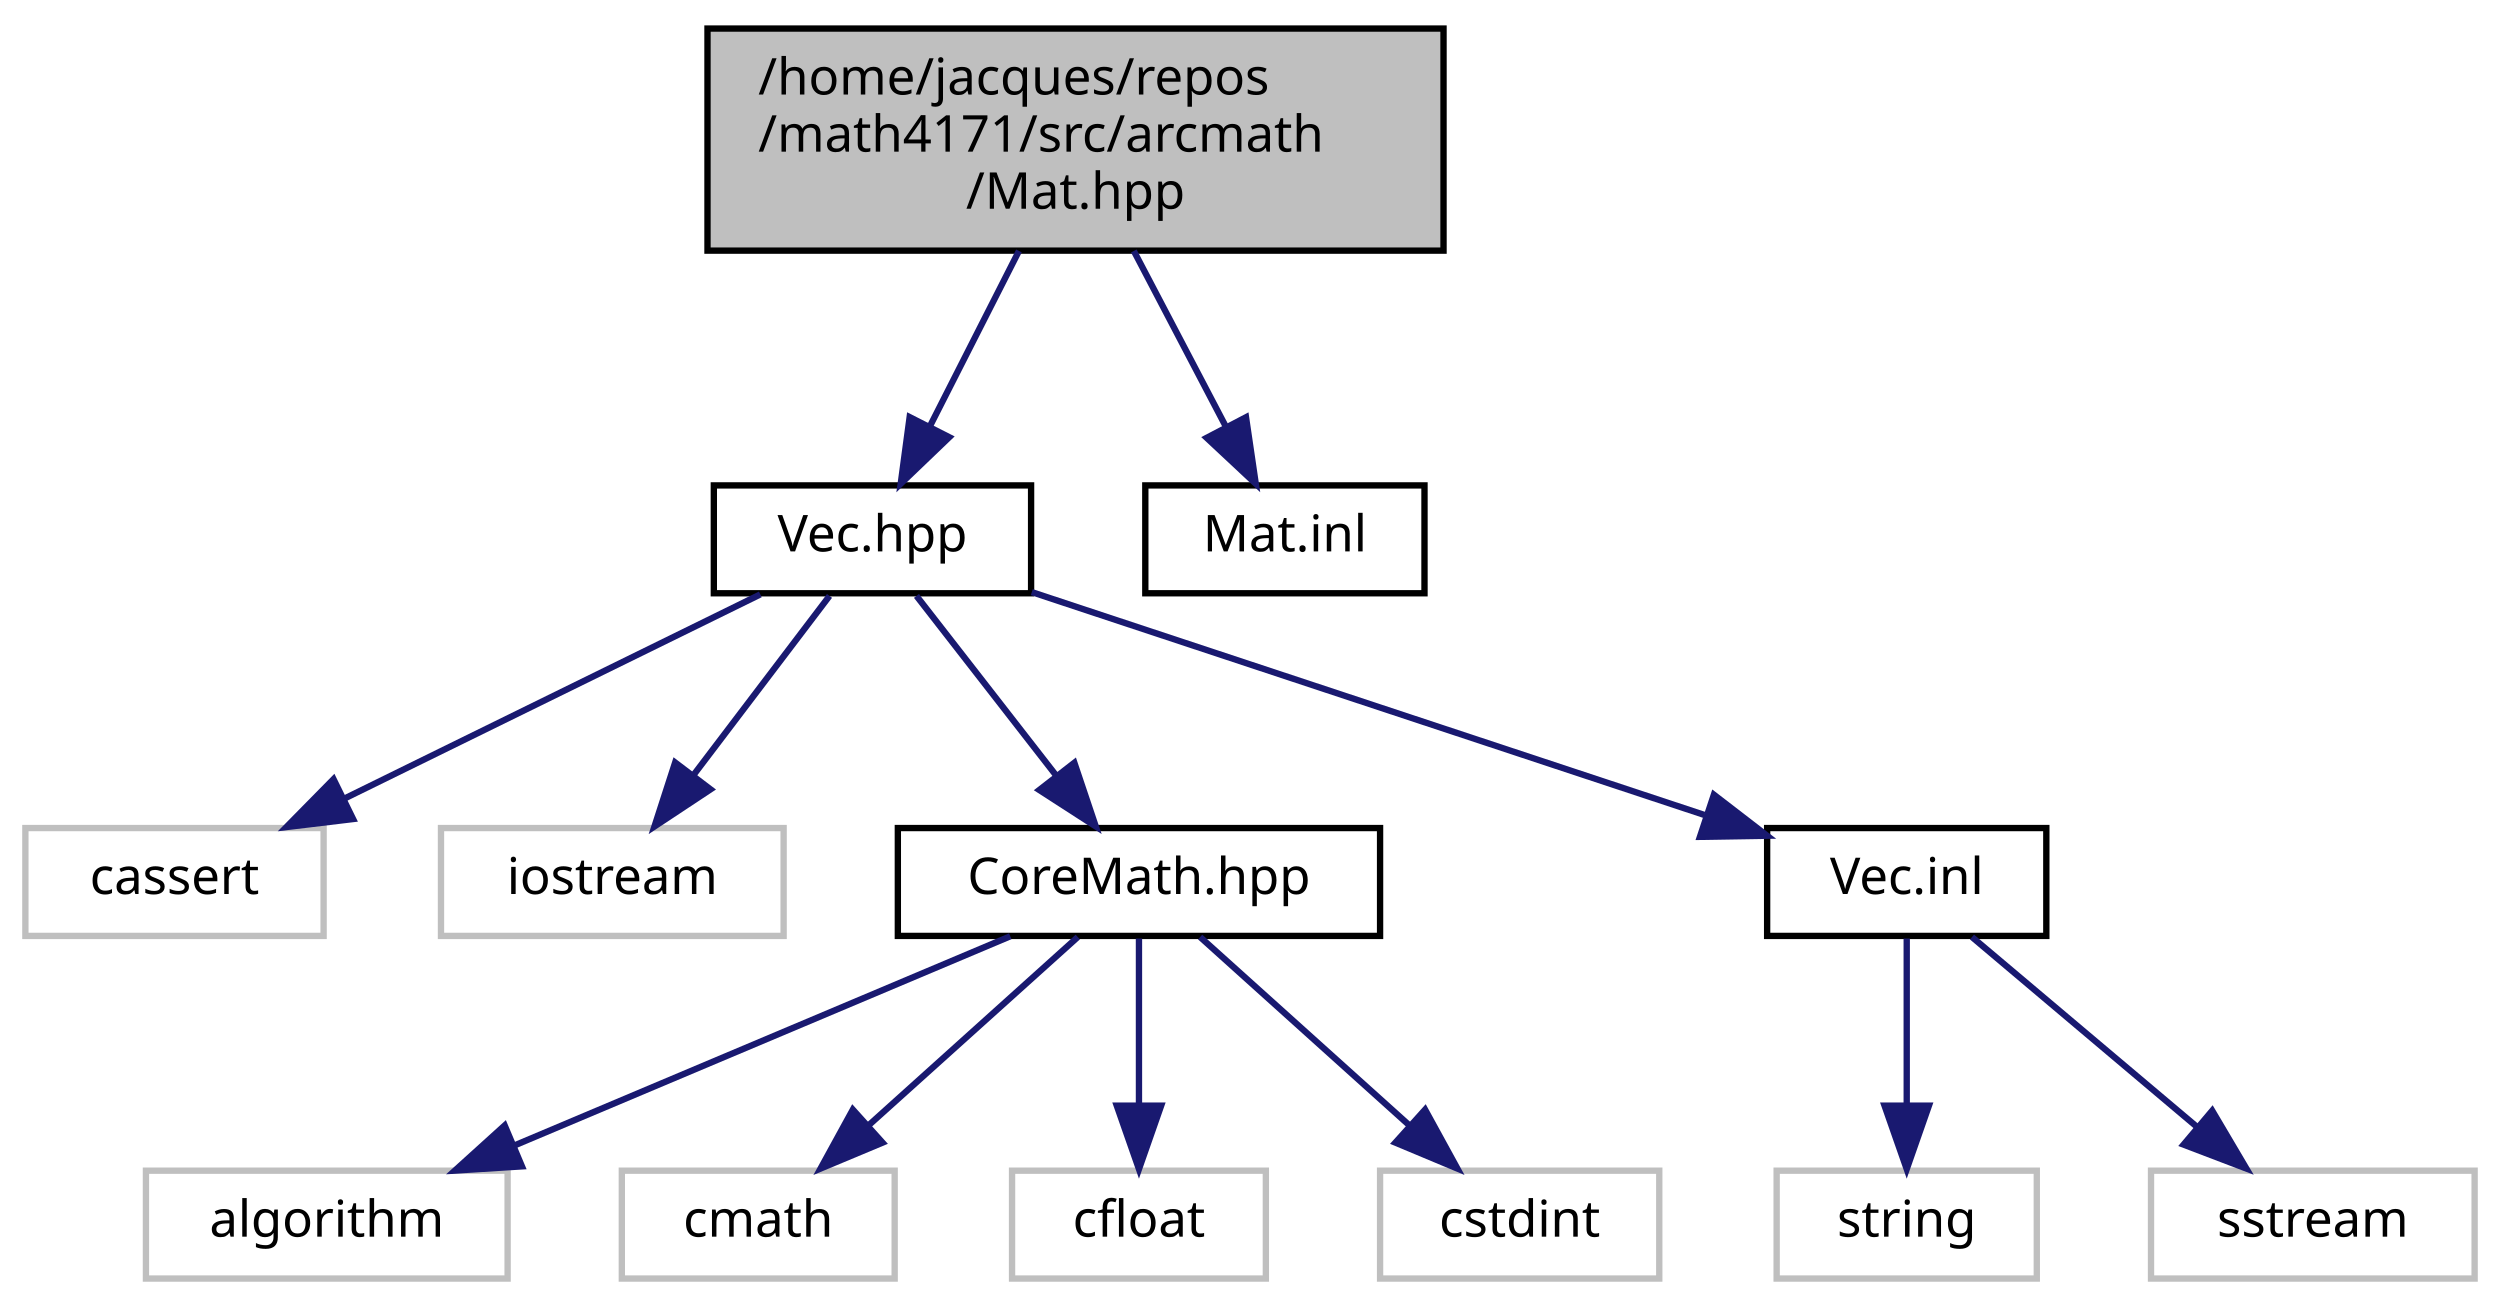
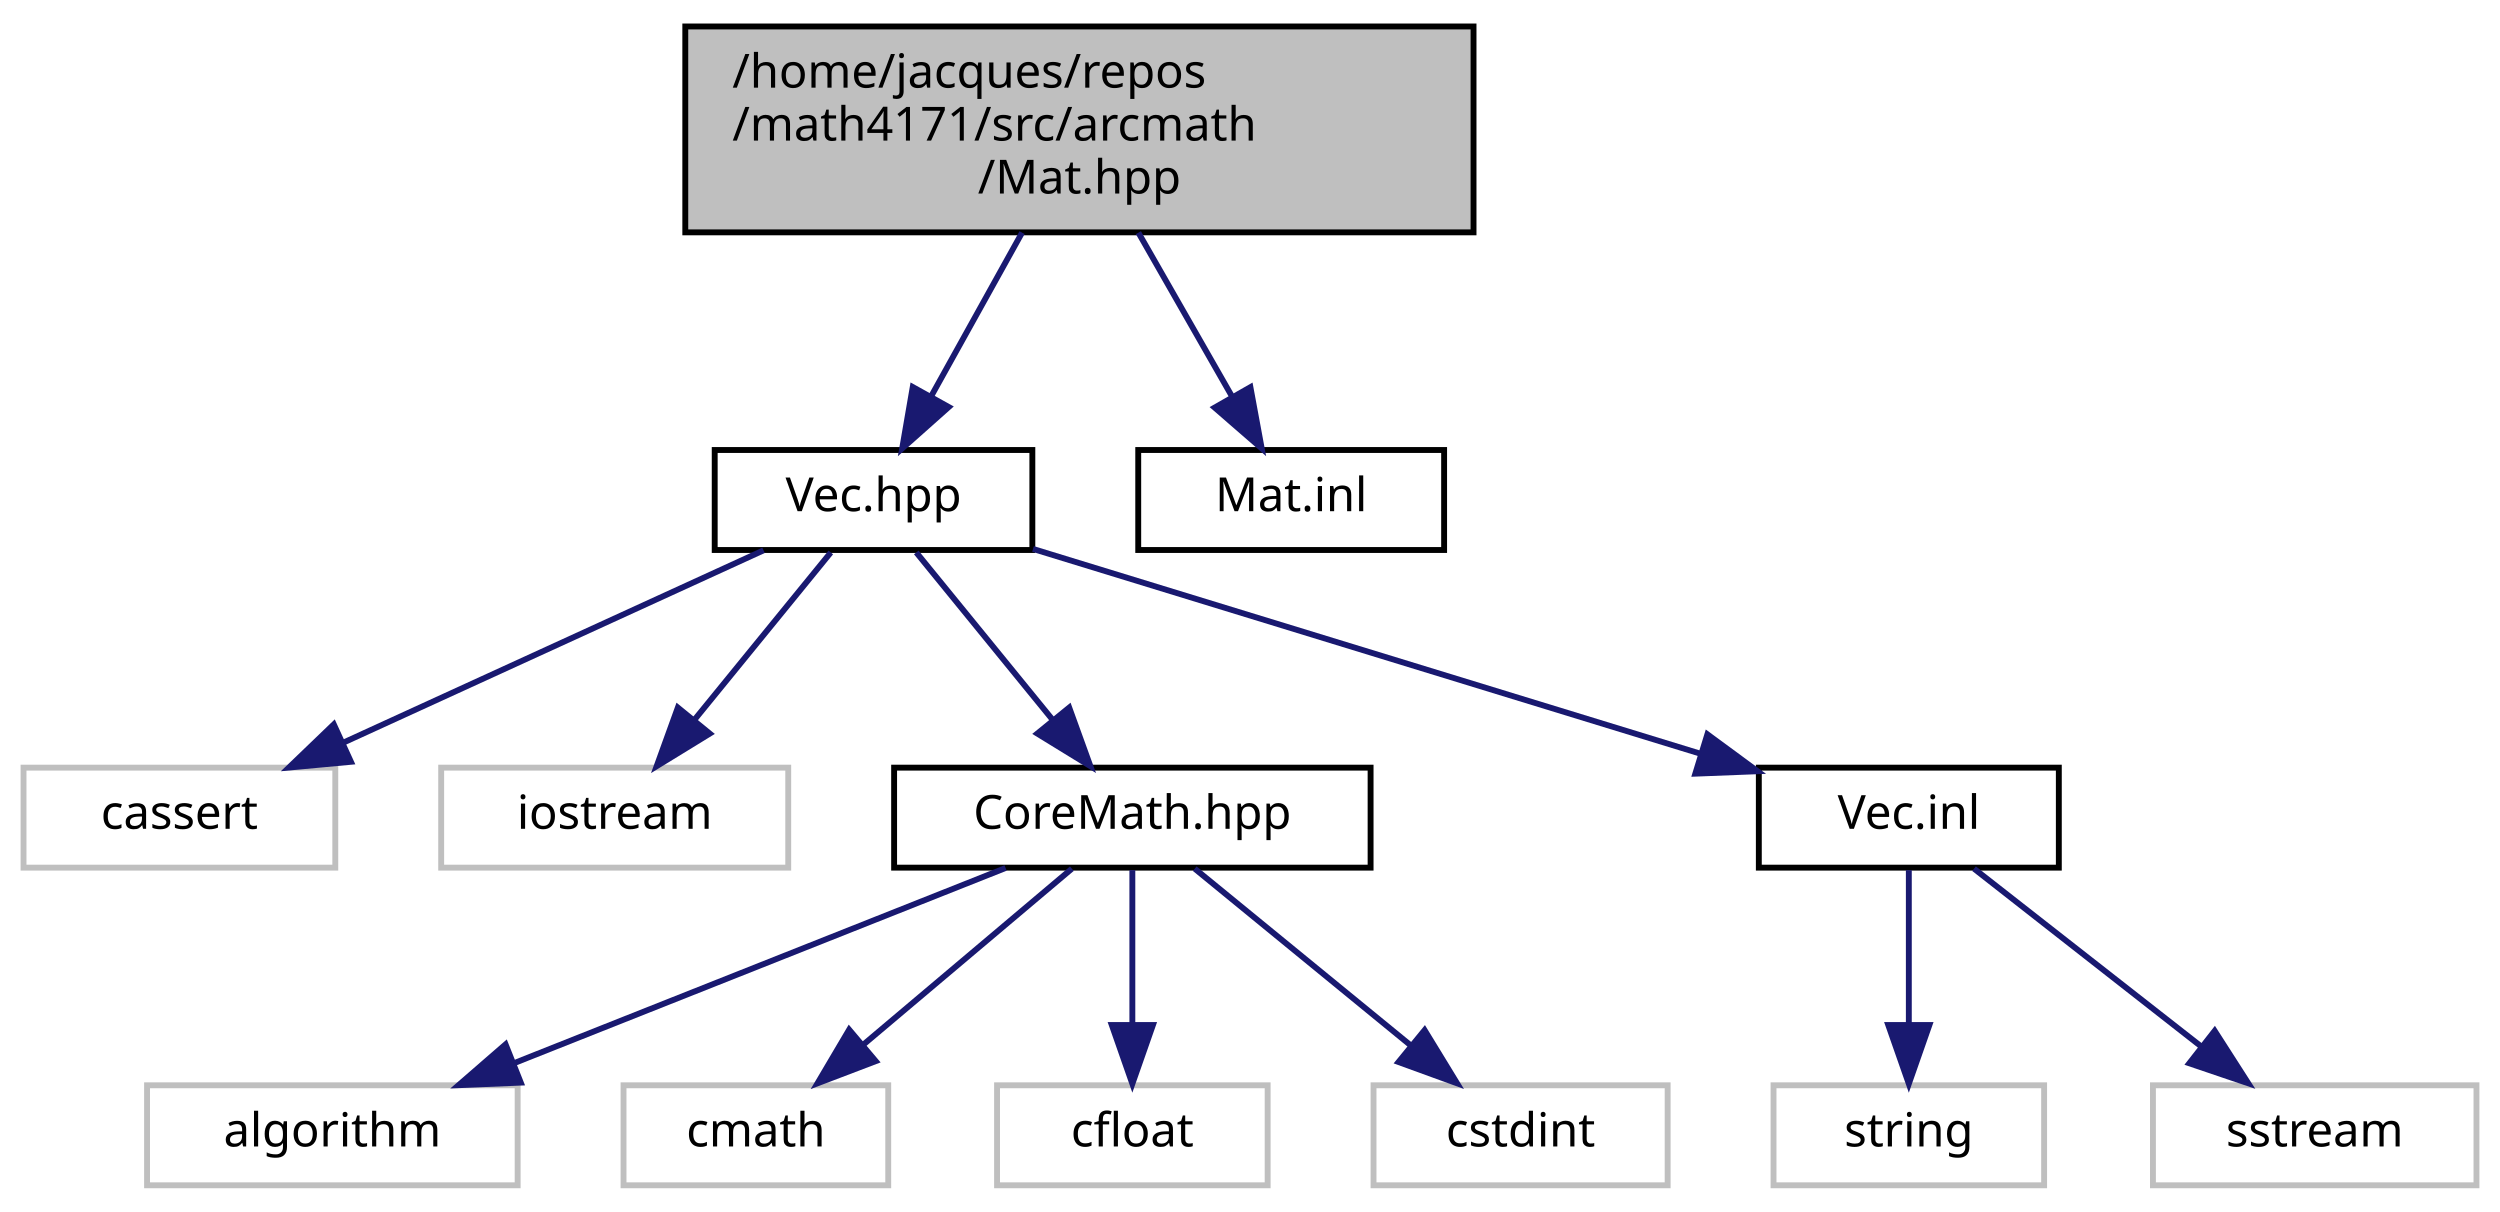
- <svg xmlns="http://www.w3.org/2000/svg" xmlns:xlink="http://www.w3.org/1999/xlink" width="394pt" height="206pt" viewBox="0.00 0.00 394.00 206.00">
+ <svg xmlns="http://www.w3.org/2000/svg" xmlns:xlink="http://www.w3.org/1999/xlink" width="425pt" height="206pt" viewBox="0.00 0.00 425.00 206.00">
  <g id="graph0" class="graph" transform="scale(1 1) rotate(0) translate(4 202)">
    <g id="node1" class="node">
-       <polygon fill="#bfbfbf" stroke="#000000" points="107.5,-162.5 107.5,-197.5 223.5,-197.5 223.5,-162.5 107.5,-162.5" />
-       <text text-anchor="start" x="115.5" y="-187.1" font-family="InputSans" font-size="8.00" fill="#000000">/home/jacques/repos</text>
-       <text text-anchor="start" x="115.5" y="-178.1" font-family="InputSans" font-size="8.00" fill="#000000">/math4171/src/arcmath</text>
-       <text text-anchor="middle" x="165.5" y="-169.1" font-family="InputSans" font-size="8.00" fill="#000000">/Mat.hpp</text>
+       <polygon fill="#bfbfbf" stroke="#000000" points="112.5,-162.5 112.5,-197.5 246.5,-197.5 246.5,-162.5 112.5,-162.5" />
+       <text text-anchor="start" x="120.5" y="-187.1" font-family="InputSans" font-size="8.00" fill="#000000">/home/jacques/repos</text>
+       <text text-anchor="start" x="120.5" y="-178.1" font-family="InputSans" font-size="8.00" fill="#000000">/math4171/src/arcmath</text>
+       <text text-anchor="middle" x="179.5" y="-169.1" font-family="InputSans" font-size="8.00" fill="#000000">/Mat.hpp</text>
    </g>
    <g id="node2" class="node">
      <g id="a_node2">
        <a xlink:href="_vec_8hpp.html" target="_top" xlink:title="Vec.hpp">
-           <polygon fill="none" stroke="#000000" points="108.5,-108.5 108.5,-125.5 158.5,-125.5 158.5,-108.5 108.5,-108.5" />
-           <text text-anchor="middle" x="133.5" y="-115.1" font-family="InputSans" font-size="8.00" fill="#000000">Vec.hpp</text>
+           <polygon fill="none" stroke="#000000" points="117.5,-108.5 117.5,-125.5 171.5,-125.5 171.5,-108.5 117.5,-108.5" />
+           <text text-anchor="middle" x="144.5" y="-115.1" font-family="InputSans" font-size="8.00" fill="#000000">Vec.hpp</text>
        </a>
      </g>
    </g>
    <g id="edge1" class="edge">
-       <path fill="none" stroke="#191970" d="M156.586,-162.451C152.226,-153.868 146.987,-143.553 142.602,-134.92" />
-       <polygon fill="#191970" stroke="#191970" points="145.601,-133.095 137.952,-125.764 139.36,-136.265 145.601,-133.095" />
+       <path fill="none" stroke="#191970" d="M169.75,-162.451C164.93,-153.774 159.127,-143.328 154.3,-134.639" />
+       <polygon fill="#191970" stroke="#191970" points="157.285,-132.806 149.369,-125.764 151.166,-136.205 157.285,-132.806" />
    </g>
    <g id="node13" class="node">
      <g id="a_node13">
        <a xlink:href="_mat_8inl.html" target="_top" xlink:title="Mat.inl">
-           <polygon fill="none" stroke="#000000" points="176.5,-108.5 176.5,-125.5 220.5,-125.5 220.5,-108.5 176.5,-108.5" />
-           <text text-anchor="middle" x="198.5" y="-115.1" font-family="InputSans" font-size="8.00" fill="#000000">Mat.inl</text>
+           <polygon fill="none" stroke="#000000" points="189.5,-108.5 189.5,-125.5 241.5,-125.5 241.5,-108.5 189.5,-108.5" />
+           <text text-anchor="middle" x="215.5" y="-115.1" font-family="InputSans" font-size="8.00" fill="#000000">Mat.inl</text>
        </a>
      </g>
    </g>
    <g id="edge12" class="edge">
-       <path fill="none" stroke="#191970" d="M174.692,-162.451C179.237,-153.774 184.709,-143.328 189.26,-134.639" />
-       <polygon fill="#191970" stroke="#191970" points="192.37,-136.246 193.909,-125.764 186.169,-132.998 192.37,-136.246" />
+       <path fill="none" stroke="#191970" d="M189.528,-162.451C194.486,-153.774 200.455,-143.328 205.421,-134.639" />
+       <polygon fill="#191970" stroke="#191970" points="208.569,-136.183 210.492,-125.764 202.492,-132.71 208.569,-136.183" />
    </g>
    <g id="node3" class="node">
-       <polygon fill="none" stroke="#bfbfbf" points="0,-54.5 0,-71.5 47,-71.5 47,-54.5 0,-54.5" />
-       <text text-anchor="middle" x="23.5" y="-61.1" font-family="InputSans" font-size="8.00" fill="#000000">cassert</text>
+       <polygon fill="none" stroke="#bfbfbf" points="0,-54.5 0,-71.5 53,-71.5 53,-54.5 0,-54.5" />
+       <text text-anchor="middle" x="26.5" y="-61.1" font-family="InputSans" font-size="8.00" fill="#000000">cassert</text>
    </g>
    <g id="edge2" class="edge">
-       <path fill="none" stroke="#191970" d="M115.827,-108.324C98.106,-99.625 70.597,-86.12 50.212,-76.113" />
-       <polygon fill="#191970" stroke="#191970" points="51.649,-72.919 41.13,-71.654 48.564,-79.203 51.649,-72.919" />
+       <path fill="none" stroke="#191970" d="M125.802,-108.444C106.555,-99.636 76.347,-85.812 54.3,-75.722" />
+       <polygon fill="#191970" stroke="#191970" points="55.66,-72.495 45.11,-71.516 52.747,-78.86 55.66,-72.495" />
    </g>
    <g id="node4" class="node">
-       <polygon fill="none" stroke="#bfbfbf" points="65.5,-54.5 65.5,-71.5 119.5,-71.5 119.5,-54.5 65.5,-54.5" />
-       <text text-anchor="middle" x="92.5" y="-61.1" font-family="InputSans" font-size="8.00" fill="#000000">iostream</text>
+       <polygon fill="none" stroke="#bfbfbf" points="71,-54.5 71,-71.5 130,-71.5 130,-54.5 71,-54.5" />
+       <text text-anchor="middle" x="100.5" y="-61.1" font-family="InputSans" font-size="8.00" fill="#000000">iostream</text>
    </g>
    <g id="edge3" class="edge">
-       <path fill="none" stroke="#191970" d="M126.73,-108.083C120.938,-100.455 112.442,-89.264 105.362,-79.941" />
-       <polygon fill="#191970" stroke="#191970" points="107.979,-77.599 99.144,-71.751 102.404,-81.832 107.979,-77.599" />
+       <path fill="none" stroke="#191970" d="M137.234,-108.083C130.955,-100.377 121.712,-89.033 114.069,-79.653" />
+       <polygon fill="#191970" stroke="#191970" points="116.661,-77.293 107.63,-71.751 111.234,-81.714 116.661,-77.293" />
    </g>
    <g id="node5" class="node">
      <g id="a_node5">
        <a xlink:href="_core_math_8hpp.html" target="_top" xlink:title="CoreMath.hpp">
-           <polygon fill="none" stroke="#000000" points="137.5,-54.5 137.5,-71.5 213.5,-71.5 213.5,-54.5 137.5,-54.5" />
-           <text text-anchor="middle" x="175.5" y="-61.1" font-family="InputSans" font-size="8.00" fill="#000000">CoreMath.hpp</text>
+           <polygon fill="none" stroke="#000000" points="148,-54.5 148,-71.5 229,-71.5 229,-54.5 148,-54.5" />
+           <text text-anchor="middle" x="188.5" y="-61.1" font-family="InputSans" font-size="8.00" fill="#000000">CoreMath.hpp</text>
        </a>
      </g>
    </g>
    <g id="edge4" class="edge">
-       <path fill="none" stroke="#191970" d="M140.435,-108.083C146.429,-100.377 155.252,-89.033 162.548,-79.653" />
-       <polygon fill="#191970" stroke="#191970" points="165.317,-81.793 168.694,-71.751 159.791,-77.496 165.317,-81.793" />
+       <path fill="none" stroke="#191970" d="M151.766,-108.083C158.045,-100.377 167.288,-89.033 174.931,-79.653" />
+       <polygon fill="#191970" stroke="#191970" points="177.766,-81.714 181.369,-71.751 172.339,-77.293 177.766,-81.714" />
    </g>
    <g id="node10" class="node">
      <g id="a_node10">
        <a xlink:href="_vec_8inl.html" target="_top" xlink:title="Vec.inl">
-           <polygon fill="none" stroke="#000000" points="274.5,-54.5 274.5,-71.5 318.5,-71.5 318.5,-54.5 274.5,-54.5" />
-           <text text-anchor="middle" x="296.5" y="-61.1" font-family="InputSans" font-size="8.00" fill="#000000">Vec.inl</text>
+           <polygon fill="none" stroke="#000000" points="295,-54.5 295,-71.5 346,-71.5 346,-54.5 295,-54.5" />
+           <text text-anchor="middle" x="320.5" y="-61.1" font-family="InputSans" font-size="8.00" fill="#000000">Vec.inl</text>
        </a>
      </g>
    </g>
    <g id="edge9" class="edge">
-       <path fill="none" stroke="#191970" d="M158.612,-108.681C187.094,-99.245 233.599,-83.838 264.62,-73.561" />
-       <polygon fill="#191970" stroke="#191970" points="266.106,-76.756 274.498,-70.289 263.905,-70.112 266.106,-76.756" />
+       <path fill="none" stroke="#191970" d="M171.614,-108.681C202.024,-99.35 251.461,-84.183 284.946,-73.909" />
+       <polygon fill="#191970" stroke="#191970" points="286.254,-77.168 294.787,-70.889 284.201,-70.476 286.254,-77.168" />
    </g>
    <g id="node6" class="node">
-       <polygon fill="none" stroke="#bfbfbf" points="19,-.5 19,-17.5 76,-17.5 76,-.5 19,-.5" />
-       <text text-anchor="middle" x="47.5" y="-7.1" font-family="InputSans" font-size="8.00" fill="#000000">algorithm</text>
+       <polygon fill="none" stroke="#bfbfbf" points="21,-.5 21,-17.5 84,-17.5 84,-.5 21,-.5" />
+       <text text-anchor="middle" x="52.5" y="-7.1" font-family="InputSans" font-size="8.00" fill="#000000">algorithm</text>
    </g>
    <g id="edge5" class="edge">
-       <path fill="none" stroke="#191970" d="M155.218,-54.444C134.153,-45.557 100.983,-31.563 77.014,-21.451" />
-       <polygon fill="#191970" stroke="#191970" points="78.261,-18.179 67.687,-17.516 75.54,-24.628 78.261,-18.179" />
+       <path fill="none" stroke="#191970" d="M166.95,-54.444C144.469,-45.517 109.012,-31.439 83.52,-21.317" />
+       <polygon fill="#191970" stroke="#191970" points="84.535,-17.954 73.949,-17.516 81.951,-24.46 84.535,-17.954" />
    </g>
    <g id="node7" class="node">
-       <polygon fill="none" stroke="#bfbfbf" points="94,-.5 94,-17.5 137,-17.5 137,-.5 94,-.5" />
-       <text text-anchor="middle" x="115.5" y="-7.1" font-family="InputSans" font-size="8.00" fill="#000000">cmath</text>
+       <polygon fill="none" stroke="#bfbfbf" points="102,-.5 102,-17.5 147,-17.5 147,-.5 102,-.5" />
+       <text text-anchor="middle" x="124.5" y="-7.1" font-family="InputSans" font-size="8.00" fill="#000000">cmath</text>
    </g>
    <g id="edge6" class="edge">
-       <path fill="none" stroke="#191970" d="M165.86,-54.324C156.99,-46.341 143.625,-34.313 132.892,-24.653" />
-       <polygon fill="#191970" stroke="#191970" points="135.09,-21.922 125.315,-17.834 130.407,-27.125 135.09,-21.922" />
+       <path fill="none" stroke="#191970" d="M178.217,-54.324C168.664,-46.263 154.22,-34.077 142.716,-24.369" />
+       <polygon fill="#191970" stroke="#191970" points="144.87,-21.608 134.97,-17.834 140.356,-26.958 144.87,-21.608" />
    </g>
    <g id="node8" class="node">
-       <polygon fill="none" stroke="#bfbfbf" points="155.5,-.5 155.5,-17.5 195.5,-17.5 195.5,-.5 155.5,-.5" />
-       <text text-anchor="middle" x="175.5" y="-7.1" font-family="InputSans" font-size="8.00" fill="#000000">cfloat</text>
+       <polygon fill="none" stroke="#bfbfbf" points="165.5,-.5 165.5,-17.5 211.5,-17.5 211.5,-.5 165.5,-.5" />
+       <text text-anchor="middle" x="188.5" y="-7.1" font-family="InputSans" font-size="8.00" fill="#000000">cfloat</text>
    </g>
    <g id="edge7" class="edge">
-       <path fill="none" stroke="#191970" d="M175.5,-54.083C175.5,-47.006 175.5,-36.861 175.5,-27.986" />
-       <polygon fill="#191970" stroke="#191970" points="179,-27.751 175.5,-17.751 172,-27.751 179,-27.751" />
+       <path fill="none" stroke="#191970" d="M188.5,-54.083C188.5,-47.006 188.5,-36.861 188.5,-27.986" />
+       <polygon fill="#191970" stroke="#191970" points="192,-27.751 188.5,-17.751 185,-27.751 192,-27.751" />
    </g>
    <g id="node9" class="node">
-       <polygon fill="none" stroke="#bfbfbf" points="213.5,-.5 213.5,-17.5 257.5,-17.5 257.5,-.5 213.5,-.5" />
-       <text text-anchor="middle" x="235.5" y="-7.1" font-family="InputSans" font-size="8.00" fill="#000000">cstdint</text>
+       <polygon fill="none" stroke="#bfbfbf" points="229.5,-.5 229.5,-17.5 279.5,-17.5 279.5,-.5 229.5,-.5" />
+       <text text-anchor="middle" x="254.5" y="-7.1" font-family="InputSans" font-size="8.00" fill="#000000">cstdint</text>
    </g>
    <g id="edge8" class="edge">
-       <path fill="none" stroke="#191970" d="M185.14,-54.324C194.01,-46.341 207.375,-34.313 218.108,-24.653" />
-       <polygon fill="#191970" stroke="#191970" points="220.593,-27.125 225.685,-17.834 215.91,-21.922 220.593,-27.125" />
+       <path fill="none" stroke="#191970" d="M199.104,-54.324C208.956,-46.263 223.851,-34.077 235.715,-24.369" />
+       <polygon fill="#191970" stroke="#191970" points="238.18,-26.875 243.703,-17.834 233.747,-21.457 238.18,-26.875" />
    </g>
    <g id="node11" class="node">
-       <polygon fill="none" stroke="#bfbfbf" points="276,-.5 276,-17.5 317,-17.5 317,-.5 276,-.5" />
-       <text text-anchor="middle" x="296.5" y="-7.1" font-family="InputSans" font-size="8.00" fill="#000000">string</text>
+       <polygon fill="none" stroke="#bfbfbf" points="297.5,-.5 297.5,-17.5 343.5,-17.5 343.5,-.5 297.5,-.5" />
+       <text text-anchor="middle" x="320.5" y="-7.1" font-family="InputSans" font-size="8.00" fill="#000000">string</text>
    </g>
    <g id="edge10" class="edge">
-       <path fill="none" stroke="#191970" d="M296.5,-54.083C296.5,-47.006 296.5,-36.861 296.5,-27.986" />
-       <polygon fill="#191970" stroke="#191970" points="300,-27.751 296.5,-17.751 293,-27.751 300,-27.751" />
+       <path fill="none" stroke="#191970" d="M320.5,-54.083C320.5,-47.006 320.5,-36.861 320.5,-27.986" />
+       <polygon fill="#191970" stroke="#191970" points="324,-27.751 320.5,-17.751 317,-27.751 324,-27.751" />
    </g>
    <g id="node12" class="node">
-       <polygon fill="none" stroke="#bfbfbf" points="335,-.5 335,-17.5 386,-17.5 386,-.5 335,-.5" />
-       <text text-anchor="middle" x="360.5" y="-7.1" font-family="InputSans" font-size="8.00" fill="#000000">sstream</text>
+       <polygon fill="none" stroke="#bfbfbf" points="362,-.5 362,-17.5 417,-17.5 417,-.5 362,-.5" />
+       <text text-anchor="middle" x="389.5" y="-7.1" font-family="InputSans" font-size="8.00" fill="#000000">sstream</text>
    </g>
    <g id="edge11" class="edge">
-       <path fill="none" stroke="#191970" d="M306.783,-54.324C316.336,-46.263 330.78,-34.077 342.284,-24.369" />
-       <polygon fill="#191970" stroke="#191970" points="344.644,-26.958 350.03,-17.834 340.13,-21.608 344.644,-26.958" />
+       <path fill="none" stroke="#191970" d="M331.586,-54.324C341.986,-46.185 357.761,-33.84 370.222,-24.087" />
+       <polygon fill="#191970" stroke="#191970" points="372.494,-26.753 378.212,-17.834 368.18,-21.241 372.494,-26.753" />
    </g>
  </g>
</svg>
